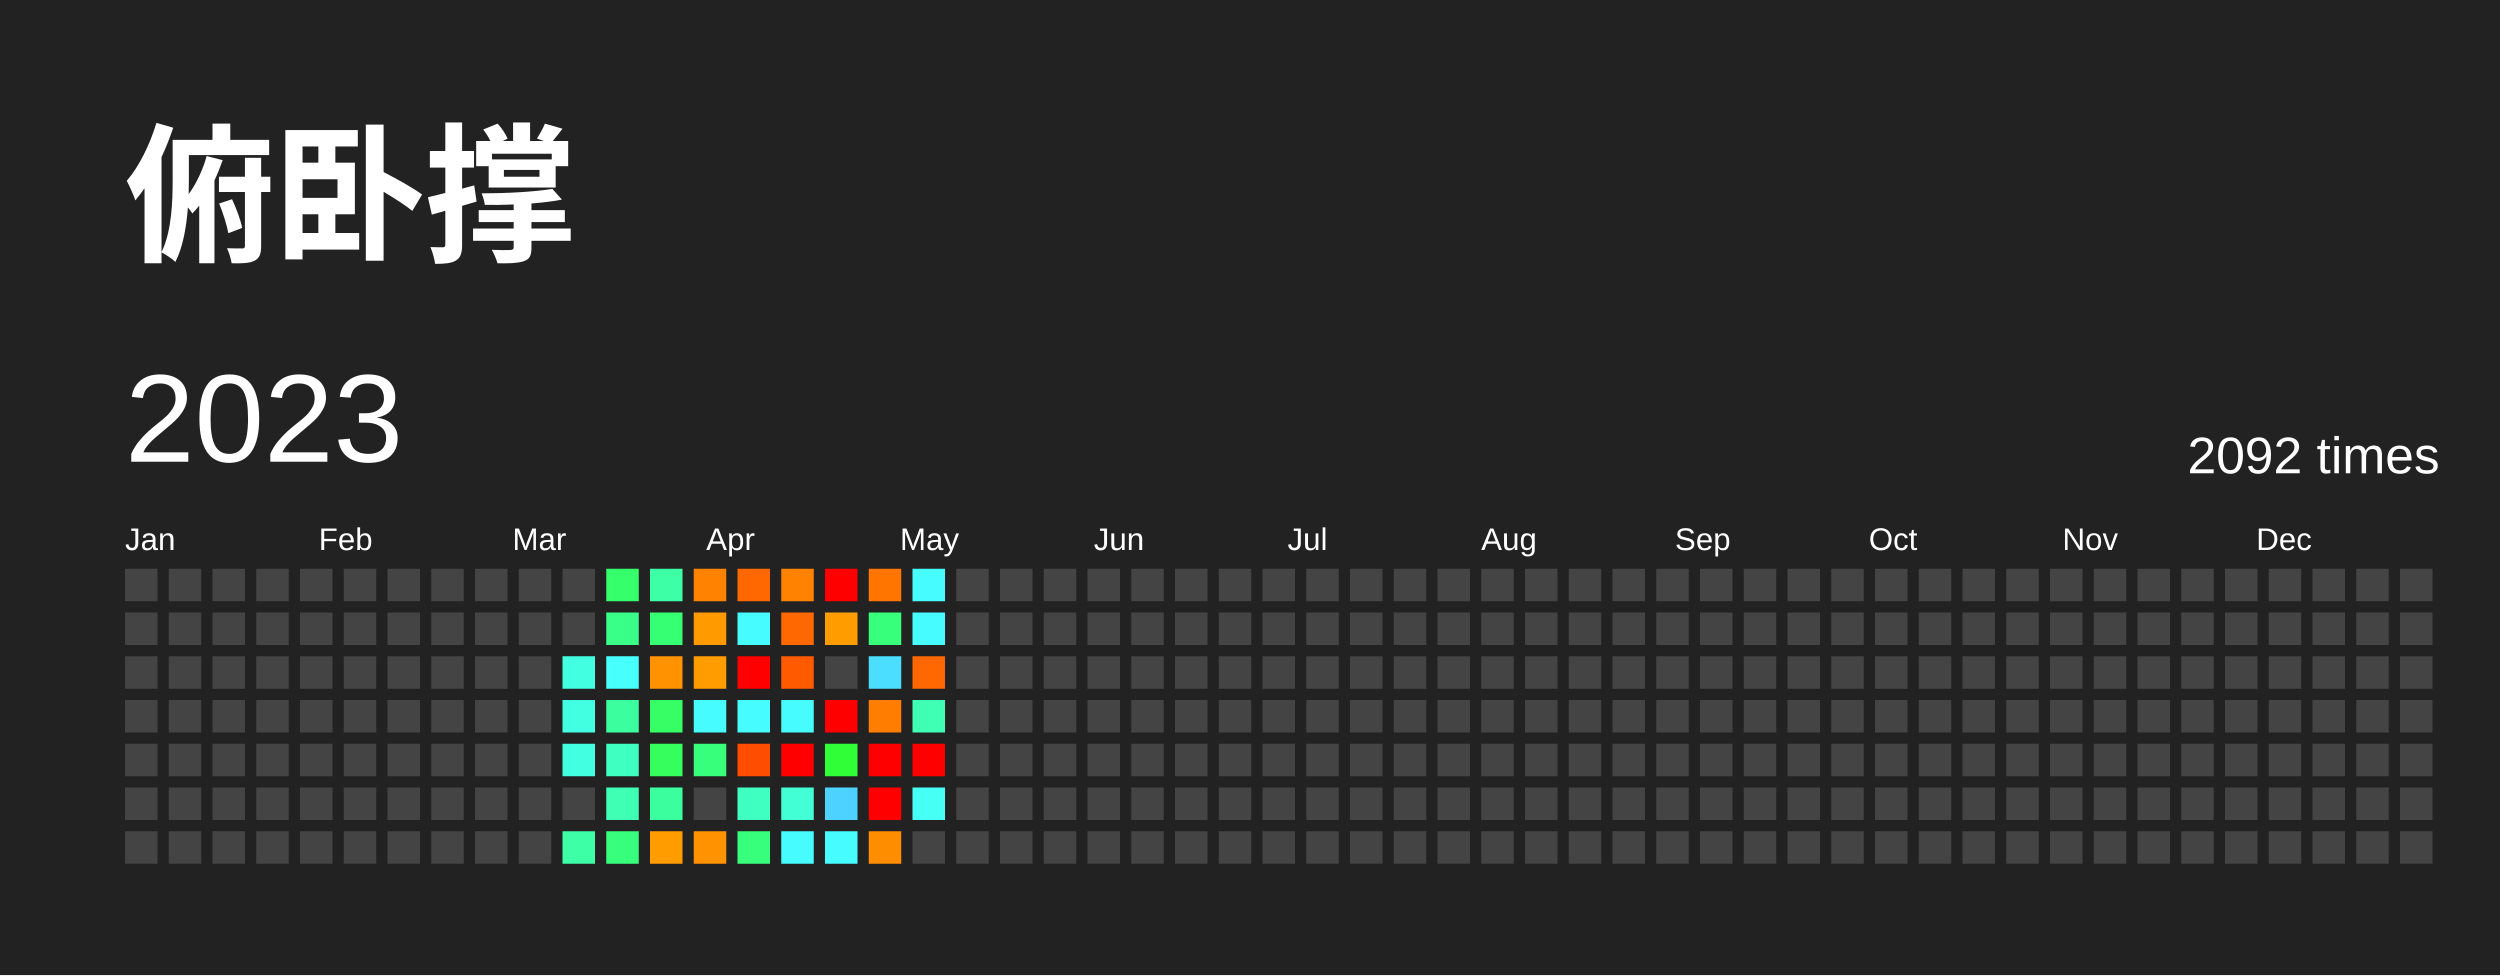
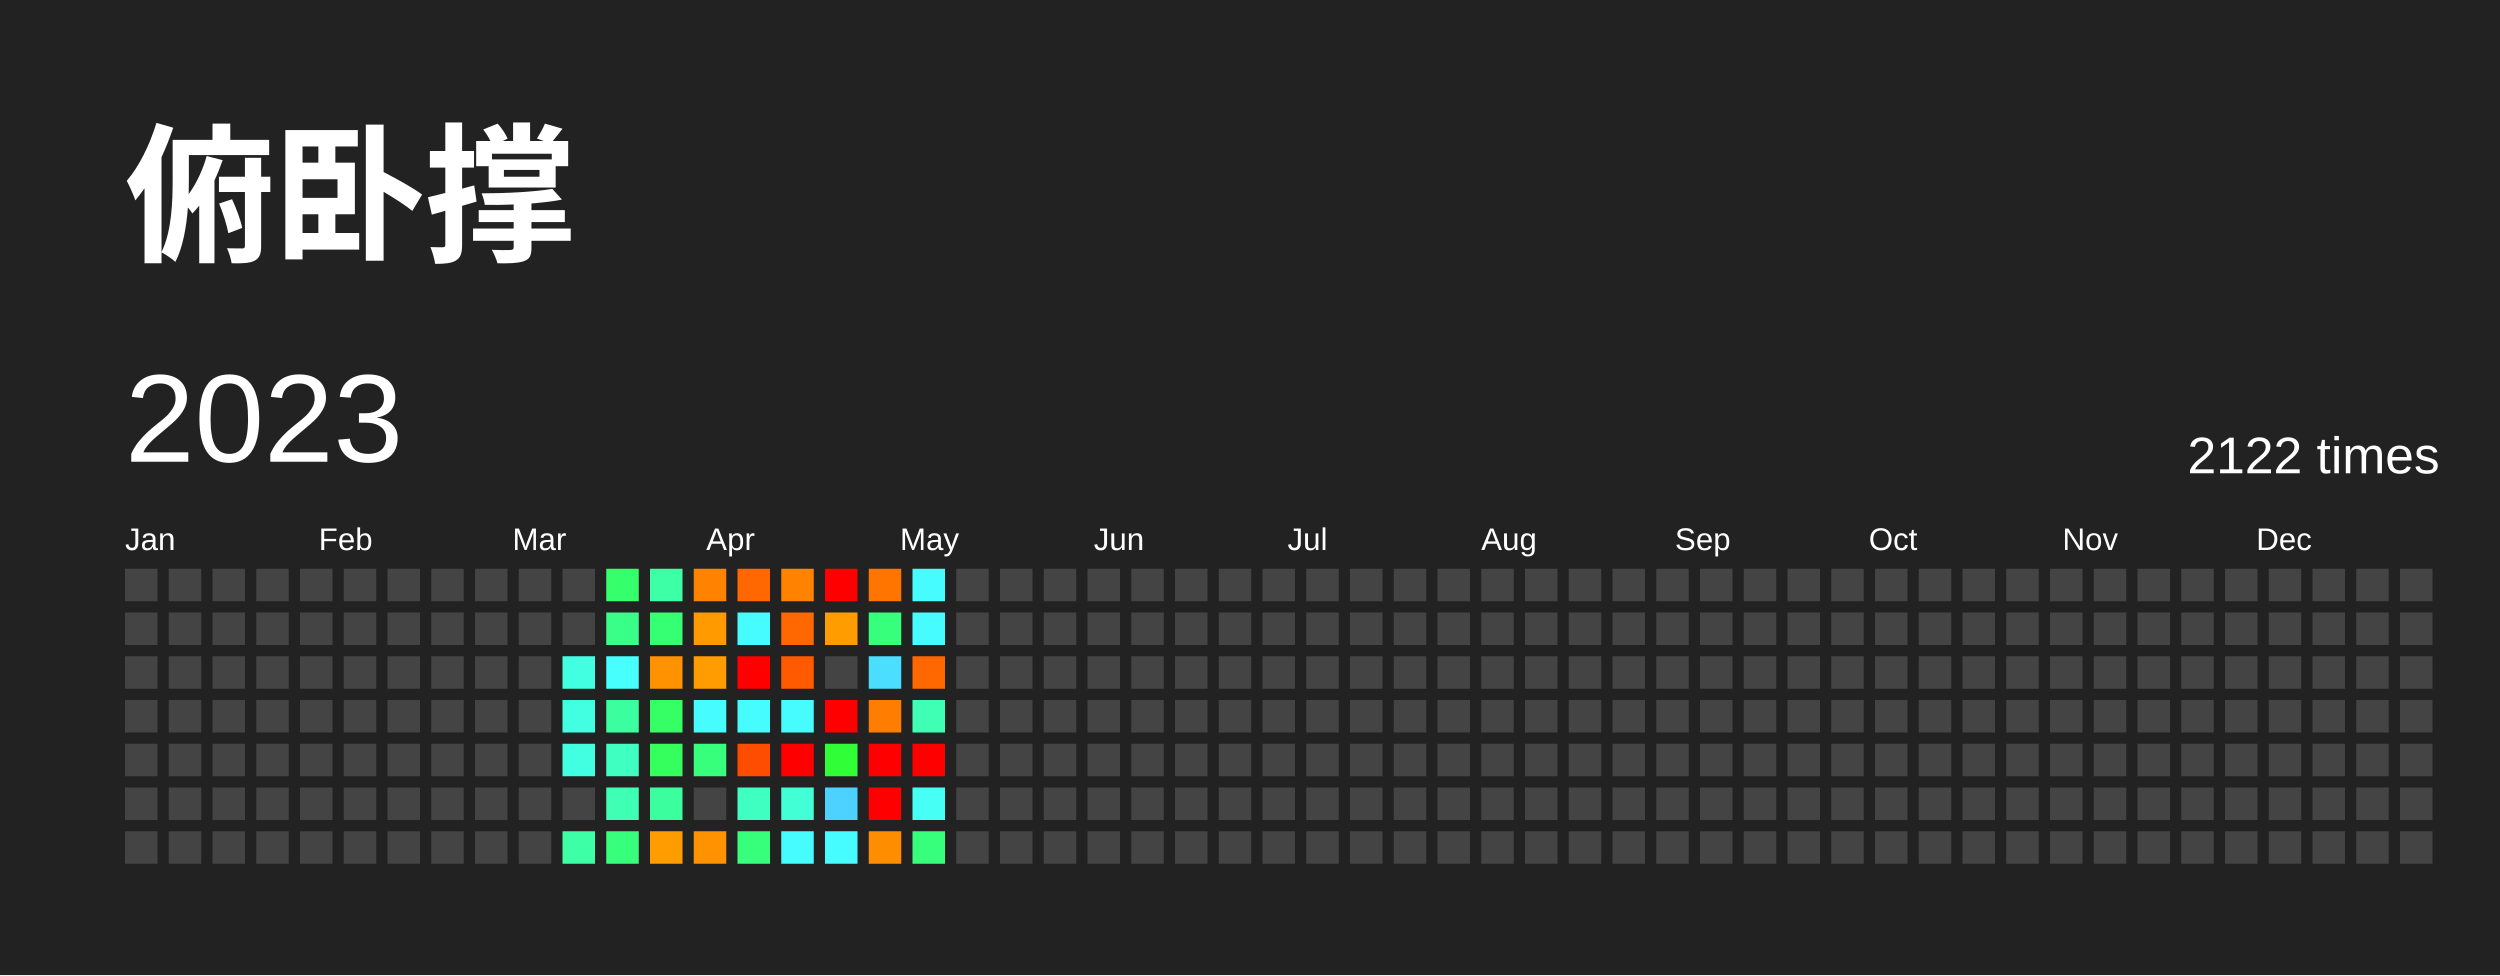
<svg xmlns="http://www.w3.org/2000/svg" baseProfile="full" height="78mm" version="1.1" viewBox="0,0,200,78" width="200mm">
  <defs />
  <rect fill="#222222" height="78" width="200" x="0" y="0" />
  <text fill="#FFFFFF" style="font-size:12px; font-family:Arial; font-weight:bold;" x="10" y="20">俯卧撑</text>
  <text dominant-baseline="hanging" fill="#FFFFFF" style="font-size:10.0px; font-family:Arial;" x="10" y="30">2023</text>
-   <text dominant-baseline="hanging" fill="#FFFFFF" style="font-size:4.125px; font-family:Arial;" x="175" y="35">2092 times</text>
+   <text dominant-baseline="hanging" fill="#FFFFFF" style="font-size:4.125px; font-family:Arial;" x="175" y="35">2122 times</text>
  <text fill="#FFFFFF" style="font-size:2.5px; font-family:Arial" x="10.0" y="44">Jan</text>
  <text fill="#FFFFFF" style="font-size:2.5px; font-family:Arial" x="25.5" y="44">Feb</text>
  <text fill="#FFFFFF" style="font-size:2.5px; font-family:Arial" x="41.0" y="44">Mar</text>
  <text fill="#FFFFFF" style="font-size:2.5px; font-family:Arial" x="56.5" y="44">Apr</text>
  <text fill="#FFFFFF" style="font-size:2.5px; font-family:Arial" x="72.0" y="44">May</text>
  <text fill="#FFFFFF" style="font-size:2.5px; font-family:Arial" x="87.5" y="44">Jun</text>
  <text fill="#FFFFFF" style="font-size:2.5px; font-family:Arial" x="103.0" y="44">Jul</text>
  <text fill="#FFFFFF" style="font-size:2.5px; font-family:Arial" x="118.5" y="44">Aug</text>
  <text fill="#FFFFFF" style="font-size:2.5px; font-family:Arial" x="134.0" y="44">Sep</text>
  <text fill="#FFFFFF" style="font-size:2.5px; font-family:Arial" x="149.5" y="44">Oct</text>
  <text fill="#FFFFFF" style="font-size:2.5px; font-family:Arial" x="165.0" y="44">Nov</text>
  <text fill="#FFFFFF" style="font-size:2.5px; font-family:Arial" x="180.5" y="44">Dec</text>
  <rect fill="#444444" height="2.6" width="2.6" x="10.0" y="45.5" />
  <rect fill="#444444" height="2.6" width="2.6" x="10.0" y="49.0" />
  <rect fill="#444444" height="2.6" width="2.6" x="10.0" y="52.5" />
  <rect fill="#444444" height="2.6" width="2.6" x="10.0" y="56.0" />
  <rect fill="#444444" height="2.6" width="2.6" x="10.0" y="59.5" />
  <rect fill="#444444" height="2.6" width="2.6" x="10.0" y="63.0" />
  <rect fill="#444444" height="2.6" width="2.6" x="10.0" y="66.5" />
  <rect fill="#444444" height="2.6" width="2.6" x="13.5" y="45.5" />
  <rect fill="#444444" height="2.6" width="2.6" x="13.5" y="49.0" />
  <rect fill="#444444" height="2.6" width="2.6" x="13.5" y="52.5" />
  <rect fill="#444444" height="2.6" width="2.6" x="13.5" y="56.0" />
  <rect fill="#444444" height="2.6" width="2.6" x="13.5" y="59.5" />
  <rect fill="#444444" height="2.6" width="2.6" x="13.5" y="63.0" />
  <rect fill="#444444" height="2.6" width="2.6" x="13.5" y="66.5" />
  <rect fill="#444444" height="2.6" width="2.6" x="17.0" y="45.5" />
  <rect fill="#444444" height="2.6" width="2.6" x="17.0" y="49.0" />
  <rect fill="#444444" height="2.6" width="2.6" x="17.0" y="52.5" />
  <rect fill="#444444" height="2.6" width="2.6" x="17.0" y="56.0" />
  <rect fill="#444444" height="2.6" width="2.6" x="17.0" y="59.5" />
  <rect fill="#444444" height="2.6" width="2.6" x="17.0" y="63.0" />
  <rect fill="#444444" height="2.6" width="2.6" x="17.0" y="66.5" />
  <rect fill="#444444" height="2.6" width="2.6" x="20.5" y="45.5" />
  <rect fill="#444444" height="2.6" width="2.6" x="20.5" y="49.0" />
  <rect fill="#444444" height="2.6" width="2.6" x="20.5" y="52.5" />
  <rect fill="#444444" height="2.6" width="2.6" x="20.5" y="56.0" />
  <rect fill="#444444" height="2.6" width="2.6" x="20.5" y="59.5" />
  <rect fill="#444444" height="2.6" width="2.6" x="20.5" y="63.0" />
  <rect fill="#444444" height="2.6" width="2.6" x="20.5" y="66.5" />
  <rect fill="#444444" height="2.6" width="2.6" x="24.0" y="45.5" />
  <rect fill="#444444" height="2.6" width="2.6" x="24.0" y="49.0" />
  <rect fill="#444444" height="2.6" width="2.6" x="24.0" y="52.5" />
  <rect fill="#444444" height="2.6" width="2.6" x="24.0" y="56.0" />
  <rect fill="#444444" height="2.6" width="2.6" x="24.0" y="59.5" />
  <rect fill="#444444" height="2.6" width="2.6" x="24.0" y="63.0" />
  <rect fill="#444444" height="2.6" width="2.6" x="24.0" y="66.5" />
  <rect fill="#444444" height="2.6" width="2.6" x="27.5" y="45.5" />
  <rect fill="#444444" height="2.6" width="2.6" x="27.5" y="49.0" />
  <rect fill="#444444" height="2.6" width="2.6" x="27.5" y="52.5" />
  <rect fill="#444444" height="2.6" width="2.6" x="27.5" y="56.0" />
  <rect fill="#444444" height="2.6" width="2.6" x="27.5" y="59.5" />
  <rect fill="#444444" height="2.6" width="2.6" x="27.5" y="63.0" />
  <rect fill="#444444" height="2.6" width="2.6" x="27.5" y="66.5" />
  <rect fill="#444444" height="2.6" width="2.6" x="31.0" y="45.5" />
  <rect fill="#444444" height="2.6" width="2.6" x="31.0" y="49.0" />
  <rect fill="#444444" height="2.6" width="2.6" x="31.0" y="52.5" />
  <rect fill="#444444" height="2.6" width="2.6" x="31.0" y="56.0" />
  <rect fill="#444444" height="2.6" width="2.6" x="31.0" y="59.5" />
  <rect fill="#444444" height="2.6" width="2.6" x="31.0" y="63.0" />
  <rect fill="#444444" height="2.6" width="2.6" x="31.0" y="66.5" />
  <rect fill="#444444" height="2.6" width="2.6" x="34.5" y="45.5" />
  <rect fill="#444444" height="2.6" width="2.6" x="34.5" y="49.0" />
  <rect fill="#444444" height="2.6" width="2.6" x="34.5" y="52.5" />
  <rect fill="#444444" height="2.6" width="2.6" x="34.5" y="56.0" />
  <rect fill="#444444" height="2.6" width="2.6" x="34.5" y="59.5" />
  <rect fill="#444444" height="2.6" width="2.6" x="34.5" y="63.0" />
  <rect fill="#444444" height="2.6" width="2.6" x="34.5" y="66.5" />
  <rect fill="#444444" height="2.6" width="2.6" x="38.0" y="45.5" />
  <rect fill="#444444" height="2.6" width="2.6" x="38.0" y="49.0" />
  <rect fill="#444444" height="2.6" width="2.6" x="38.0" y="52.5" />
  <rect fill="#444444" height="2.6" width="2.6" x="38.0" y="56.0" />
  <rect fill="#444444" height="2.6" width="2.6" x="38.0" y="59.5" />
  <rect fill="#444444" height="2.6" width="2.6" x="38.0" y="63.0" />
  <rect fill="#444444" height="2.6" width="2.6" x="38.0" y="66.5" />
  <rect fill="#444444" height="2.6" width="2.6" x="41.5" y="45.5" />
  <rect fill="#444444" height="2.6" width="2.6" x="41.5" y="49.0" />
  <rect fill="#444444" height="2.6" width="2.6" x="41.5" y="52.5" />
  <rect fill="#444444" height="2.6" width="2.6" x="41.5" y="56.0" />
  <rect fill="#444444" height="2.6" width="2.6" x="41.5" y="59.5" />
  <rect fill="#444444" height="2.6" width="2.6" x="41.5" y="63.0" />
  <rect fill="#444444" height="2.6" width="2.6" x="41.5" y="66.5" />
  <rect fill="#444444" height="2.6" width="2.6" x="45.0" y="45.5" />
  <rect fill="#444444" height="2.6" width="2.6" x="45.0" y="49.0" />
  <rect fill="#43ffe2" height="2.6" width="2.6" x="45.0" y="52.5" />
  <rect fill="#43ffe2" height="2.6" width="2.6" x="45.0" y="56.0" />
  <rect fill="#43ffe2" height="2.6" width="2.6" x="45.0" y="59.5" />
  <rect fill="#444444" height="2.6" width="2.6" x="45.0" y="63.0" />
  <rect fill="#3cffa6" height="2.6" width="2.6" x="45.0" y="66.5" />
  <rect fill="#36ff6c" height="2.6" width="2.6" x="48.5" y="45.5" />
  <rect fill="#39ff89" height="2.6" width="2.6" x="48.5" y="49.0" />
  <rect fill="#47fffc" height="2.6" width="2.6" x="48.5" y="52.5" />
  <rect fill="#3bff9f" height="2.6" width="2.6" x="48.5" y="56.0" />
  <rect fill="#3fffc1" height="2.6" width="2.6" x="48.5" y="59.5" />
  <rect fill="#3effb3" height="2.6" width="2.6" x="48.5" y="63.0" />
  <rect fill="#37ff7b" height="2.6" width="2.6" x="48.5" y="66.5" />
  <rect fill="#3cffa6" height="2.6" width="2.6" x="52.0" y="45.5" />
  <rect fill="#37ff73" height="2.6" width="2.6" x="52.0" y="49.0" />
  <rect fill="#ff9200" height="2.6" width="2.6" x="52.0" y="52.5" />
  <rect fill="#35ff65" height="2.6" width="2.6" x="52.0" y="56.0" />
  <rect fill="#34ff5d" height="2.6" width="2.6" x="52.0" y="59.5" />
  <rect fill="#3bff9f" height="2.6" width="2.6" x="52.0" y="63.0" />
  <rect fill="#ff9d00" height="2.6" width="2.6" x="52.0" y="66.5" />
  <rect fill="#ff8200" height="2.6" width="2.6" x="55.5" y="45.5" />
  <rect fill="#ff9a00" height="2.6" width="2.6" x="55.5" y="49.0" />
  <rect fill="#ff9d00" height="2.6" width="2.6" x="55.5" y="52.5" />
  <rect fill="#47fcff" height="2.6" width="2.6" x="55.5" y="56.0" />
  <rect fill="#37ff7b" height="2.6" width="2.6" x="55.5" y="59.5" />
  <rect fill="#444444" height="2.6" width="2.6" x="55.5" y="63.0" />
  <rect fill="#ff9200" height="2.6" width="2.6" x="55.5" y="66.5" />
  <rect fill="#ff6800" height="2.6" width="2.6" x="59.0" y="45.5" />
  <rect fill="#47fcff" height="2.6" width="2.6" x="59.0" y="49.0" />
  <rect fill="red" height="2.6" width="2.6" x="59.0" y="52.5" />
  <rect fill="#47fcff" height="2.6" width="2.6" x="59.0" y="56.0" />
  <rect fill="#ff4d00" height="2.6" width="2.6" x="59.0" y="59.5" />
  <rect fill="#3fffc1" height="2.6" width="2.6" x="59.0" y="63.0" />
  <rect fill="#37ff7b" height="2.6" width="2.6" x="59.0" y="66.5" />
  <rect fill="#ff8200" height="2.6" width="2.6" x="62.5" y="45.5" />
  <rect fill="#ff6800" height="2.6" width="2.6" x="62.5" y="49.0" />
  <rect fill="#ff5a00" height="2.6" width="2.6" x="62.5" y="52.5" />
  <rect fill="#47fcff" height="2.6" width="2.6" x="62.5" y="56.0" />
  <rect fill="red" height="2.6" width="2.6" x="62.5" y="59.5" />
  <rect fill="#42ffd5" height="2.6" width="2.6" x="62.5" y="63.0" />
  <rect fill="#47fcff" height="2.6" width="2.6" x="62.5" y="66.5" />
  <rect fill="red" height="2.6" width="2.6" x="66.0" y="45.5" />
  <rect fill="#ff9d00" height="2.6" width="2.6" x="66.0" y="49.0" />
  <rect fill="#444444" height="2.6" width="2.6" x="66.0" y="52.5" />
  <rect fill="red" height="2.6" width="2.6" x="66.0" y="56.0" />
  <rect fill="#30ff37" height="2.6" width="2.6" x="66.0" y="59.5" />
  <rect fill="#4dd2ff" height="2.6" width="2.6" x="66.0" y="63.0" />
  <rect fill="#47fcff" height="2.6" width="2.6" x="66.0" y="66.5" />
  <rect fill="#ff7500" height="2.6" width="2.6" x="69.5" y="45.5" />
  <rect fill="#37ff7b" height="2.6" width="2.6" x="69.5" y="49.0" />
  <rect fill="#4bdeff" height="2.6" width="2.6" x="69.5" y="52.5" />
  <rect fill="#ff7d00" height="2.6" width="2.6" x="69.5" y="56.0" />
  <rect fill="red" height="2.6" width="2.6" x="69.5" y="59.5" />
  <rect fill="red" height="2.6" width="2.6" x="69.5" y="63.0" />
  <rect fill="#ff8d00" height="2.6" width="2.6" x="69.5" y="66.5" />
  <rect fill="#47fcff" height="2.6" width="2.6" x="73.0" y="45.5" />
  <rect fill="#47fcff" height="2.6" width="2.6" x="73.0" y="49.0" />
  <rect fill="#ff6800" height="2.6" width="2.6" x="73.0" y="52.5" />
  <rect fill="#3effb3" height="2.6" width="2.6" x="73.0" y="56.0" />
  <rect fill="red" height="2.6" width="2.6" x="73.0" y="59.5" />
  <rect fill="#46fff5" height="2.6" width="2.6" x="73.0" y="63.0" />
-   <rect fill="#444444" height="2.6" width="2.6" x="73.0" y="66.5" />
+   <rect fill="#37ff7b" height="2.6" width="2.6" x="73.0" y="66.5" />
  <rect fill="#444444" height="2.6" width="2.6" x="76.5" y="45.5" />
  <rect fill="#444444" height="2.6" width="2.6" x="76.5" y="49.0" />
  <rect fill="#444444" height="2.6" width="2.6" x="76.5" y="52.5" />
  <rect fill="#444444" height="2.6" width="2.6" x="76.5" y="56.0" />
  <rect fill="#444444" height="2.6" width="2.6" x="76.5" y="59.5" />
  <rect fill="#444444" height="2.6" width="2.6" x="76.5" y="63.0" />
  <rect fill="#444444" height="2.6" width="2.6" x="76.5" y="66.5" />
  <rect fill="#444444" height="2.6" width="2.6" x="80.0" y="45.5" />
  <rect fill="#444444" height="2.6" width="2.6" x="80.0" y="49.0" />
  <rect fill="#444444" height="2.6" width="2.6" x="80.0" y="52.5" />
  <rect fill="#444444" height="2.6" width="2.6" x="80.0" y="56.0" />
  <rect fill="#444444" height="2.6" width="2.6" x="80.0" y="59.5" />
  <rect fill="#444444" height="2.6" width="2.6" x="80.0" y="63.0" />
  <rect fill="#444444" height="2.6" width="2.6" x="80.0" y="66.5" />
  <rect fill="#444444" height="2.6" width="2.6" x="83.5" y="45.5" />
  <rect fill="#444444" height="2.6" width="2.6" x="83.5" y="49.0" />
  <rect fill="#444444" height="2.6" width="2.6" x="83.5" y="52.5" />
  <rect fill="#444444" height="2.6" width="2.6" x="83.5" y="56.0" />
  <rect fill="#444444" height="2.6" width="2.6" x="83.5" y="59.5" />
  <rect fill="#444444" height="2.6" width="2.6" x="83.5" y="63.0" />
  <rect fill="#444444" height="2.6" width="2.6" x="83.5" y="66.5" />
  <rect fill="#444444" height="2.6" width="2.6" x="87.0" y="45.5" />
  <rect fill="#444444" height="2.6" width="2.6" x="87.0" y="49.0" />
  <rect fill="#444444" height="2.6" width="2.6" x="87.0" y="52.5" />
  <rect fill="#444444" height="2.6" width="2.6" x="87.0" y="56.0" />
  <rect fill="#444444" height="2.6" width="2.6" x="87.0" y="59.5" />
  <rect fill="#444444" height="2.6" width="2.6" x="87.0" y="63.0" />
  <rect fill="#444444" height="2.6" width="2.6" x="87.0" y="66.5" />
  <rect fill="#444444" height="2.6" width="2.6" x="90.5" y="45.5" />
  <rect fill="#444444" height="2.6" width="2.6" x="90.5" y="49.0" />
  <rect fill="#444444" height="2.6" width="2.6" x="90.5" y="52.5" />
  <rect fill="#444444" height="2.6" width="2.6" x="90.5" y="56.0" />
  <rect fill="#444444" height="2.6" width="2.6" x="90.5" y="59.5" />
  <rect fill="#444444" height="2.6" width="2.6" x="90.5" y="63.0" />
  <rect fill="#444444" height="2.6" width="2.6" x="90.5" y="66.5" />
  <rect fill="#444444" height="2.6" width="2.6" x="94.0" y="45.5" />
  <rect fill="#444444" height="2.6" width="2.6" x="94.0" y="49.0" />
  <rect fill="#444444" height="2.6" width="2.6" x="94.0" y="52.5" />
  <rect fill="#444444" height="2.6" width="2.6" x="94.0" y="56.0" />
  <rect fill="#444444" height="2.6" width="2.6" x="94.0" y="59.5" />
  <rect fill="#444444" height="2.6" width="2.6" x="94.0" y="63.0" />
  <rect fill="#444444" height="2.6" width="2.6" x="94.0" y="66.5" />
  <rect fill="#444444" height="2.6" width="2.6" x="97.5" y="45.5" />
  <rect fill="#444444" height="2.6" width="2.6" x="97.5" y="49.0" />
  <rect fill="#444444" height="2.6" width="2.6" x="97.5" y="52.5" />
  <rect fill="#444444" height="2.6" width="2.6" x="97.5" y="56.0" />
  <rect fill="#444444" height="2.6" width="2.6" x="97.5" y="59.5" />
  <rect fill="#444444" height="2.6" width="2.6" x="97.5" y="63.0" />
  <rect fill="#444444" height="2.6" width="2.6" x="97.5" y="66.5" />
  <rect fill="#444444" height="2.6" width="2.6" x="101.0" y="45.5" />
  <rect fill="#444444" height="2.6" width="2.6" x="101.0" y="49.0" />
  <rect fill="#444444" height="2.6" width="2.6" x="101.0" y="52.5" />
  <rect fill="#444444" height="2.6" width="2.6" x="101.0" y="56.0" />
  <rect fill="#444444" height="2.6" width="2.6" x="101.0" y="59.5" />
  <rect fill="#444444" height="2.6" width="2.6" x="101.0" y="63.0" />
  <rect fill="#444444" height="2.6" width="2.6" x="101.0" y="66.5" />
  <rect fill="#444444" height="2.6" width="2.6" x="104.5" y="45.5" />
  <rect fill="#444444" height="2.6" width="2.6" x="104.5" y="49.0" />
  <rect fill="#444444" height="2.6" width="2.6" x="104.5" y="52.5" />
  <rect fill="#444444" height="2.6" width="2.6" x="104.5" y="56.0" />
  <rect fill="#444444" height="2.6" width="2.6" x="104.5" y="59.5" />
  <rect fill="#444444" height="2.6" width="2.6" x="104.5" y="63.0" />
  <rect fill="#444444" height="2.6" width="2.6" x="104.5" y="66.5" />
  <rect fill="#444444" height="2.6" width="2.6" x="108.0" y="45.5" />
  <rect fill="#444444" height="2.6" width="2.6" x="108.0" y="49.0" />
  <rect fill="#444444" height="2.6" width="2.6" x="108.0" y="52.5" />
  <rect fill="#444444" height="2.6" width="2.6" x="108.0" y="56.0" />
  <rect fill="#444444" height="2.6" width="2.6" x="108.0" y="59.5" />
  <rect fill="#444444" height="2.6" width="2.6" x="108.0" y="63.0" />
  <rect fill="#444444" height="2.6" width="2.6" x="108.0" y="66.5" />
  <rect fill="#444444" height="2.6" width="2.6" x="111.5" y="45.5" />
  <rect fill="#444444" height="2.6" width="2.6" x="111.5" y="49.0" />
  <rect fill="#444444" height="2.6" width="2.6" x="111.5" y="52.5" />
  <rect fill="#444444" height="2.6" width="2.6" x="111.5" y="56.0" />
  <rect fill="#444444" height="2.6" width="2.6" x="111.5" y="59.5" />
  <rect fill="#444444" height="2.6" width="2.6" x="111.5" y="63.0" />
  <rect fill="#444444" height="2.6" width="2.6" x="111.5" y="66.5" />
  <rect fill="#444444" height="2.6" width="2.6" x="115.0" y="45.5" />
  <rect fill="#444444" height="2.6" width="2.6" x="115.0" y="49.0" />
  <rect fill="#444444" height="2.6" width="2.6" x="115.0" y="52.5" />
  <rect fill="#444444" height="2.6" width="2.6" x="115.0" y="56.0" />
  <rect fill="#444444" height="2.6" width="2.6" x="115.0" y="59.5" />
  <rect fill="#444444" height="2.6" width="2.6" x="115.0" y="63.0" />
  <rect fill="#444444" height="2.6" width="2.6" x="115.0" y="66.5" />
  <rect fill="#444444" height="2.6" width="2.6" x="118.5" y="45.5" />
  <rect fill="#444444" height="2.6" width="2.6" x="118.5" y="49.0" />
  <rect fill="#444444" height="2.6" width="2.6" x="118.5" y="52.5" />
  <rect fill="#444444" height="2.6" width="2.6" x="118.5" y="56.0" />
  <rect fill="#444444" height="2.6" width="2.6" x="118.5" y="59.5" />
  <rect fill="#444444" height="2.6" width="2.6" x="118.5" y="63.0" />
  <rect fill="#444444" height="2.6" width="2.6" x="118.5" y="66.5" />
  <rect fill="#444444" height="2.6" width="2.6" x="122.0" y="45.5" />
  <rect fill="#444444" height="2.6" width="2.6" x="122.0" y="49.0" />
  <rect fill="#444444" height="2.6" width="2.6" x="122.0" y="52.5" />
  <rect fill="#444444" height="2.6" width="2.6" x="122.0" y="56.0" />
  <rect fill="#444444" height="2.6" width="2.6" x="122.0" y="59.5" />
  <rect fill="#444444" height="2.6" width="2.6" x="122.0" y="63.0" />
  <rect fill="#444444" height="2.6" width="2.6" x="122.0" y="66.5" />
  <rect fill="#444444" height="2.6" width="2.6" x="125.5" y="45.5" />
  <rect fill="#444444" height="2.6" width="2.6" x="125.5" y="49.0" />
  <rect fill="#444444" height="2.6" width="2.6" x="125.5" y="52.5" />
  <rect fill="#444444" height="2.6" width="2.6" x="125.5" y="56.0" />
  <rect fill="#444444" height="2.6" width="2.6" x="125.5" y="59.5" />
  <rect fill="#444444" height="2.6" width="2.6" x="125.5" y="63.0" />
  <rect fill="#444444" height="2.6" width="2.6" x="125.5" y="66.5" />
  <rect fill="#444444" height="2.6" width="2.6" x="129.0" y="45.5" />
  <rect fill="#444444" height="2.6" width="2.6" x="129.0" y="49.0" />
  <rect fill="#444444" height="2.6" width="2.6" x="129.0" y="52.5" />
  <rect fill="#444444" height="2.6" width="2.6" x="129.0" y="56.0" />
  <rect fill="#444444" height="2.6" width="2.6" x="129.0" y="59.5" />
  <rect fill="#444444" height="2.6" width="2.6" x="129.0" y="63.0" />
  <rect fill="#444444" height="2.6" width="2.6" x="129.0" y="66.5" />
  <rect fill="#444444" height="2.6" width="2.6" x="132.5" y="45.5" />
  <rect fill="#444444" height="2.6" width="2.6" x="132.5" y="49.0" />
  <rect fill="#444444" height="2.6" width="2.6" x="132.5" y="52.5" />
  <rect fill="#444444" height="2.6" width="2.6" x="132.5" y="56.0" />
  <rect fill="#444444" height="2.6" width="2.6" x="132.5" y="59.5" />
  <rect fill="#444444" height="2.6" width="2.6" x="132.5" y="63.0" />
  <rect fill="#444444" height="2.6" width="2.6" x="132.5" y="66.5" />
  <rect fill="#444444" height="2.6" width="2.6" x="136.0" y="45.5" />
  <rect fill="#444444" height="2.6" width="2.6" x="136.0" y="49.0" />
  <rect fill="#444444" height="2.6" width="2.6" x="136.0" y="52.5" />
  <rect fill="#444444" height="2.6" width="2.6" x="136.0" y="56.0" />
  <rect fill="#444444" height="2.6" width="2.6" x="136.0" y="59.5" />
  <rect fill="#444444" height="2.6" width="2.6" x="136.0" y="63.0" />
  <rect fill="#444444" height="2.6" width="2.6" x="136.0" y="66.5" />
  <rect fill="#444444" height="2.6" width="2.6" x="139.5" y="45.5" />
  <rect fill="#444444" height="2.6" width="2.6" x="139.5" y="49.0" />
  <rect fill="#444444" height="2.6" width="2.6" x="139.5" y="52.5" />
  <rect fill="#444444" height="2.6" width="2.6" x="139.5" y="56.0" />
  <rect fill="#444444" height="2.6" width="2.6" x="139.5" y="59.5" />
  <rect fill="#444444" height="2.6" width="2.6" x="139.5" y="63.0" />
  <rect fill="#444444" height="2.6" width="2.6" x="139.5" y="66.5" />
  <rect fill="#444444" height="2.6" width="2.6" x="143.0" y="45.5" />
  <rect fill="#444444" height="2.6" width="2.6" x="143.0" y="49.0" />
  <rect fill="#444444" height="2.6" width="2.6" x="143.0" y="52.5" />
  <rect fill="#444444" height="2.6" width="2.6" x="143.0" y="56.0" />
  <rect fill="#444444" height="2.6" width="2.6" x="143.0" y="59.5" />
  <rect fill="#444444" height="2.6" width="2.6" x="143.0" y="63.0" />
  <rect fill="#444444" height="2.6" width="2.6" x="143.0" y="66.5" />
  <rect fill="#444444" height="2.6" width="2.6" x="146.5" y="45.5" />
  <rect fill="#444444" height="2.6" width="2.6" x="146.5" y="49.0" />
  <rect fill="#444444" height="2.6" width="2.6" x="146.5" y="52.5" />
  <rect fill="#444444" height="2.6" width="2.6" x="146.5" y="56.0" />
  <rect fill="#444444" height="2.6" width="2.6" x="146.5" y="59.5" />
  <rect fill="#444444" height="2.6" width="2.6" x="146.5" y="63.0" />
  <rect fill="#444444" height="2.6" width="2.6" x="146.5" y="66.5" />
  <rect fill="#444444" height="2.6" width="2.6" x="150.0" y="45.5" />
  <rect fill="#444444" height="2.6" width="2.6" x="150.0" y="49.0" />
  <rect fill="#444444" height="2.6" width="2.6" x="150.0" y="52.5" />
  <rect fill="#444444" height="2.6" width="2.6" x="150.0" y="56.0" />
  <rect fill="#444444" height="2.6" width="2.6" x="150.0" y="59.5" />
  <rect fill="#444444" height="2.6" width="2.6" x="150.0" y="63.0" />
  <rect fill="#444444" height="2.6" width="2.6" x="150.0" y="66.5" />
  <rect fill="#444444" height="2.6" width="2.6" x="153.5" y="45.5" />
  <rect fill="#444444" height="2.6" width="2.6" x="153.5" y="49.0" />
  <rect fill="#444444" height="2.6" width="2.6" x="153.5" y="52.5" />
  <rect fill="#444444" height="2.6" width="2.6" x="153.5" y="56.0" />
  <rect fill="#444444" height="2.6" width="2.6" x="153.5" y="59.5" />
  <rect fill="#444444" height="2.6" width="2.6" x="153.5" y="63.0" />
  <rect fill="#444444" height="2.6" width="2.6" x="153.5" y="66.5" />
  <rect fill="#444444" height="2.6" width="2.6" x="157.0" y="45.5" />
  <rect fill="#444444" height="2.6" width="2.6" x="157.0" y="49.0" />
  <rect fill="#444444" height="2.6" width="2.6" x="157.0" y="52.5" />
  <rect fill="#444444" height="2.6" width="2.6" x="157.0" y="56.0" />
  <rect fill="#444444" height="2.6" width="2.6" x="157.0" y="59.5" />
  <rect fill="#444444" height="2.6" width="2.6" x="157.0" y="63.0" />
  <rect fill="#444444" height="2.6" width="2.6" x="157.0" y="66.5" />
  <rect fill="#444444" height="2.6" width="2.6" x="160.5" y="45.5" />
  <rect fill="#444444" height="2.6" width="2.6" x="160.5" y="49.0" />
  <rect fill="#444444" height="2.6" width="2.6" x="160.5" y="52.5" />
  <rect fill="#444444" height="2.6" width="2.6" x="160.5" y="56.0" />
  <rect fill="#444444" height="2.6" width="2.6" x="160.5" y="59.5" />
  <rect fill="#444444" height="2.6" width="2.6" x="160.5" y="63.0" />
  <rect fill="#444444" height="2.6" width="2.6" x="160.5" y="66.5" />
  <rect fill="#444444" height="2.6" width="2.6" x="164.0" y="45.5" />
  <rect fill="#444444" height="2.6" width="2.6" x="164.0" y="49.0" />
  <rect fill="#444444" height="2.6" width="2.6" x="164.0" y="52.5" />
  <rect fill="#444444" height="2.6" width="2.6" x="164.0" y="56.0" />
  <rect fill="#444444" height="2.6" width="2.6" x="164.0" y="59.5" />
  <rect fill="#444444" height="2.6" width="2.6" x="164.0" y="63.0" />
  <rect fill="#444444" height="2.6" width="2.6" x="164.0" y="66.5" />
  <rect fill="#444444" height="2.6" width="2.6" x="167.5" y="45.5" />
  <rect fill="#444444" height="2.6" width="2.6" x="167.5" y="49.0" />
  <rect fill="#444444" height="2.6" width="2.6" x="167.5" y="52.5" />
  <rect fill="#444444" height="2.6" width="2.6" x="167.5" y="56.0" />
  <rect fill="#444444" height="2.6" width="2.6" x="167.5" y="59.5" />
  <rect fill="#444444" height="2.6" width="2.6" x="167.5" y="63.0" />
  <rect fill="#444444" height="2.6" width="2.6" x="167.5" y="66.5" />
  <rect fill="#444444" height="2.6" width="2.6" x="171.0" y="45.5" />
  <rect fill="#444444" height="2.6" width="2.6" x="171.0" y="49.0" />
  <rect fill="#444444" height="2.6" width="2.6" x="171.0" y="52.5" />
  <rect fill="#444444" height="2.6" width="2.6" x="171.0" y="56.0" />
  <rect fill="#444444" height="2.6" width="2.6" x="171.0" y="59.5" />
  <rect fill="#444444" height="2.6" width="2.6" x="171.0" y="63.0" />
  <rect fill="#444444" height="2.6" width="2.6" x="171.0" y="66.5" />
  <rect fill="#444444" height="2.6" width="2.6" x="174.5" y="45.5" />
  <rect fill="#444444" height="2.6" width="2.6" x="174.5" y="49.0" />
  <rect fill="#444444" height="2.6" width="2.6" x="174.5" y="52.5" />
  <rect fill="#444444" height="2.6" width="2.6" x="174.5" y="56.0" />
  <rect fill="#444444" height="2.6" width="2.6" x="174.5" y="59.5" />
  <rect fill="#444444" height="2.6" width="2.6" x="174.5" y="63.0" />
  <rect fill="#444444" height="2.6" width="2.6" x="174.5" y="66.5" />
  <rect fill="#444444" height="2.6" width="2.6" x="178.0" y="45.5" />
  <rect fill="#444444" height="2.6" width="2.6" x="178.0" y="49.0" />
  <rect fill="#444444" height="2.6" width="2.6" x="178.0" y="52.5" />
  <rect fill="#444444" height="2.6" width="2.6" x="178.0" y="56.0" />
  <rect fill="#444444" height="2.6" width="2.6" x="178.0" y="59.5" />
  <rect fill="#444444" height="2.6" width="2.6" x="178.0" y="63.0" />
  <rect fill="#444444" height="2.6" width="2.6" x="178.0" y="66.5" />
  <rect fill="#444444" height="2.6" width="2.6" x="181.5" y="45.5" />
  <rect fill="#444444" height="2.6" width="2.6" x="181.5" y="49.0" />
  <rect fill="#444444" height="2.6" width="2.6" x="181.5" y="52.5" />
  <rect fill="#444444" height="2.6" width="2.6" x="181.5" y="56.0" />
  <rect fill="#444444" height="2.6" width="2.6" x="181.5" y="59.5" />
  <rect fill="#444444" height="2.6" width="2.6" x="181.5" y="63.0" />
  <rect fill="#444444" height="2.6" width="2.6" x="181.5" y="66.5" />
  <rect fill="#444444" height="2.6" width="2.6" x="185.0" y="45.5" />
  <rect fill="#444444" height="2.6" width="2.6" x="185.0" y="49.0" />
  <rect fill="#444444" height="2.6" width="2.6" x="185.0" y="52.5" />
  <rect fill="#444444" height="2.6" width="2.6" x="185.0" y="56.0" />
  <rect fill="#444444" height="2.6" width="2.6" x="185.0" y="59.5" />
  <rect fill="#444444" height="2.6" width="2.6" x="185.0" y="63.0" />
  <rect fill="#444444" height="2.6" width="2.6" x="185.0" y="66.5" />
  <rect fill="#444444" height="2.6" width="2.6" x="188.5" y="45.5" />
  <rect fill="#444444" height="2.6" width="2.6" x="188.5" y="49.0" />
  <rect fill="#444444" height="2.6" width="2.6" x="188.5" y="52.5" />
  <rect fill="#444444" height="2.6" width="2.6" x="188.5" y="56.0" />
  <rect fill="#444444" height="2.6" width="2.6" x="188.5" y="59.5" />
  <rect fill="#444444" height="2.6" width="2.6" x="188.5" y="63.0" />
  <rect fill="#444444" height="2.6" width="2.6" x="188.5" y="66.5" />
  <rect fill="#444444" height="2.6" width="2.6" x="192.0" y="45.5" />
  <rect fill="#444444" height="2.6" width="2.6" x="192.0" y="49.0" />
  <rect fill="#444444" height="2.6" width="2.6" x="192.0" y="52.5" />
  <rect fill="#444444" height="2.6" width="2.6" x="192.0" y="56.0" />
  <rect fill="#444444" height="2.6" width="2.6" x="192.0" y="59.5" />
  <rect fill="#444444" height="2.6" width="2.6" x="192.0" y="63.0" />
  <rect fill="#444444" height="2.6" width="2.6" x="192.0" y="66.5" />
</svg>
